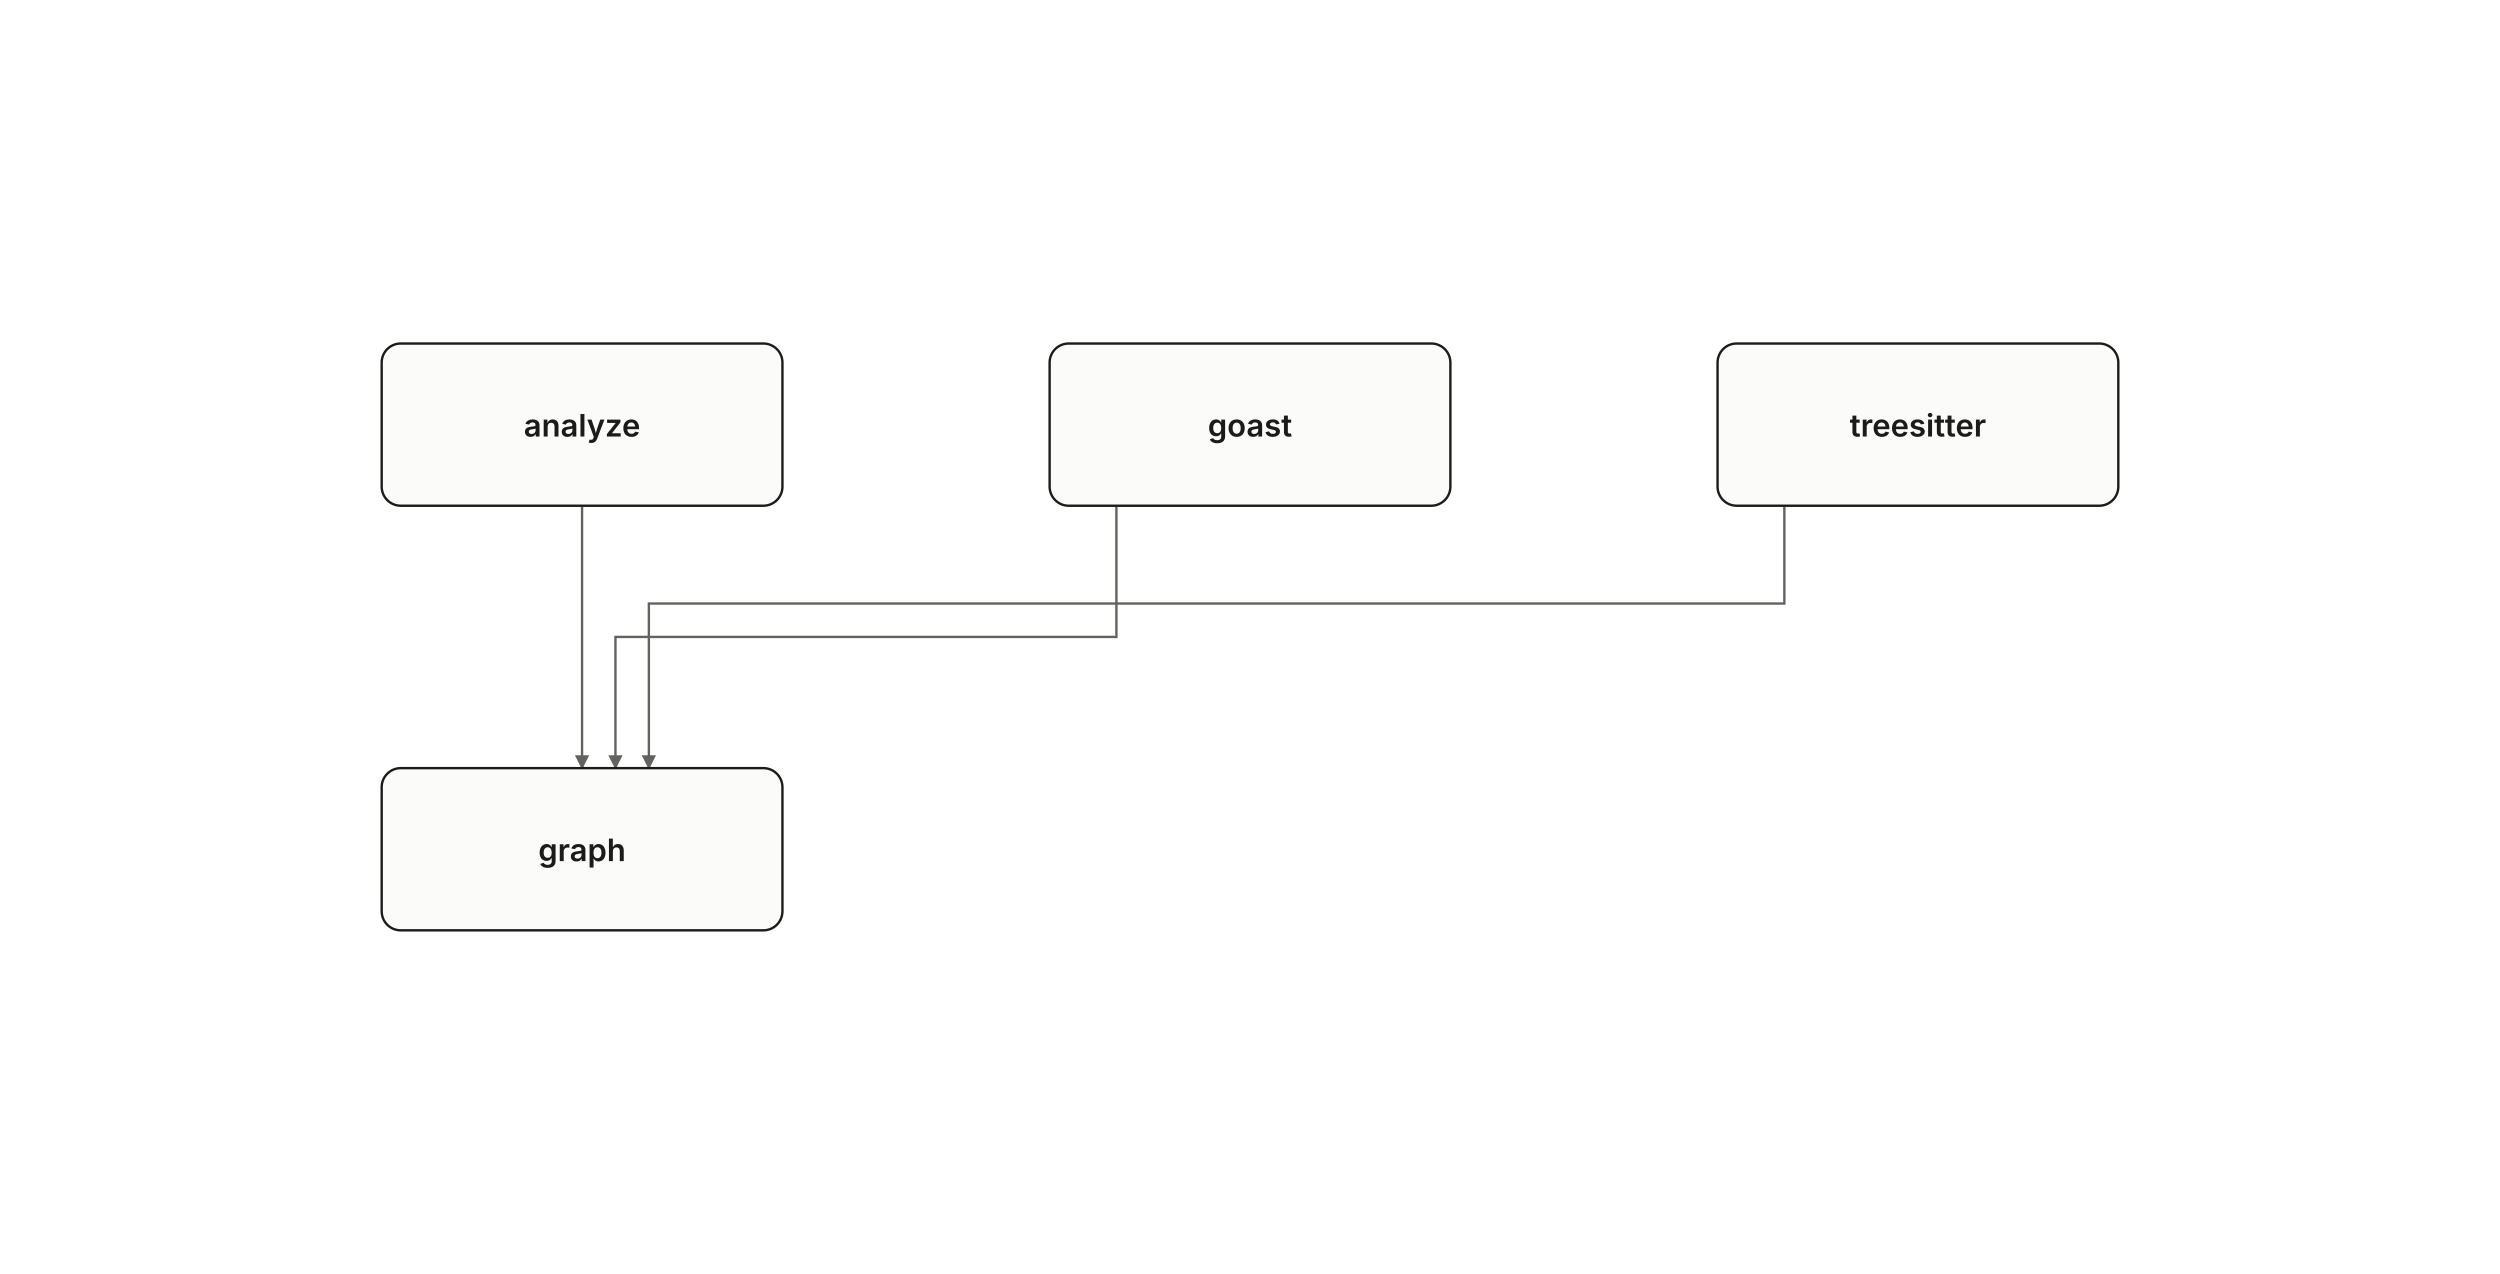
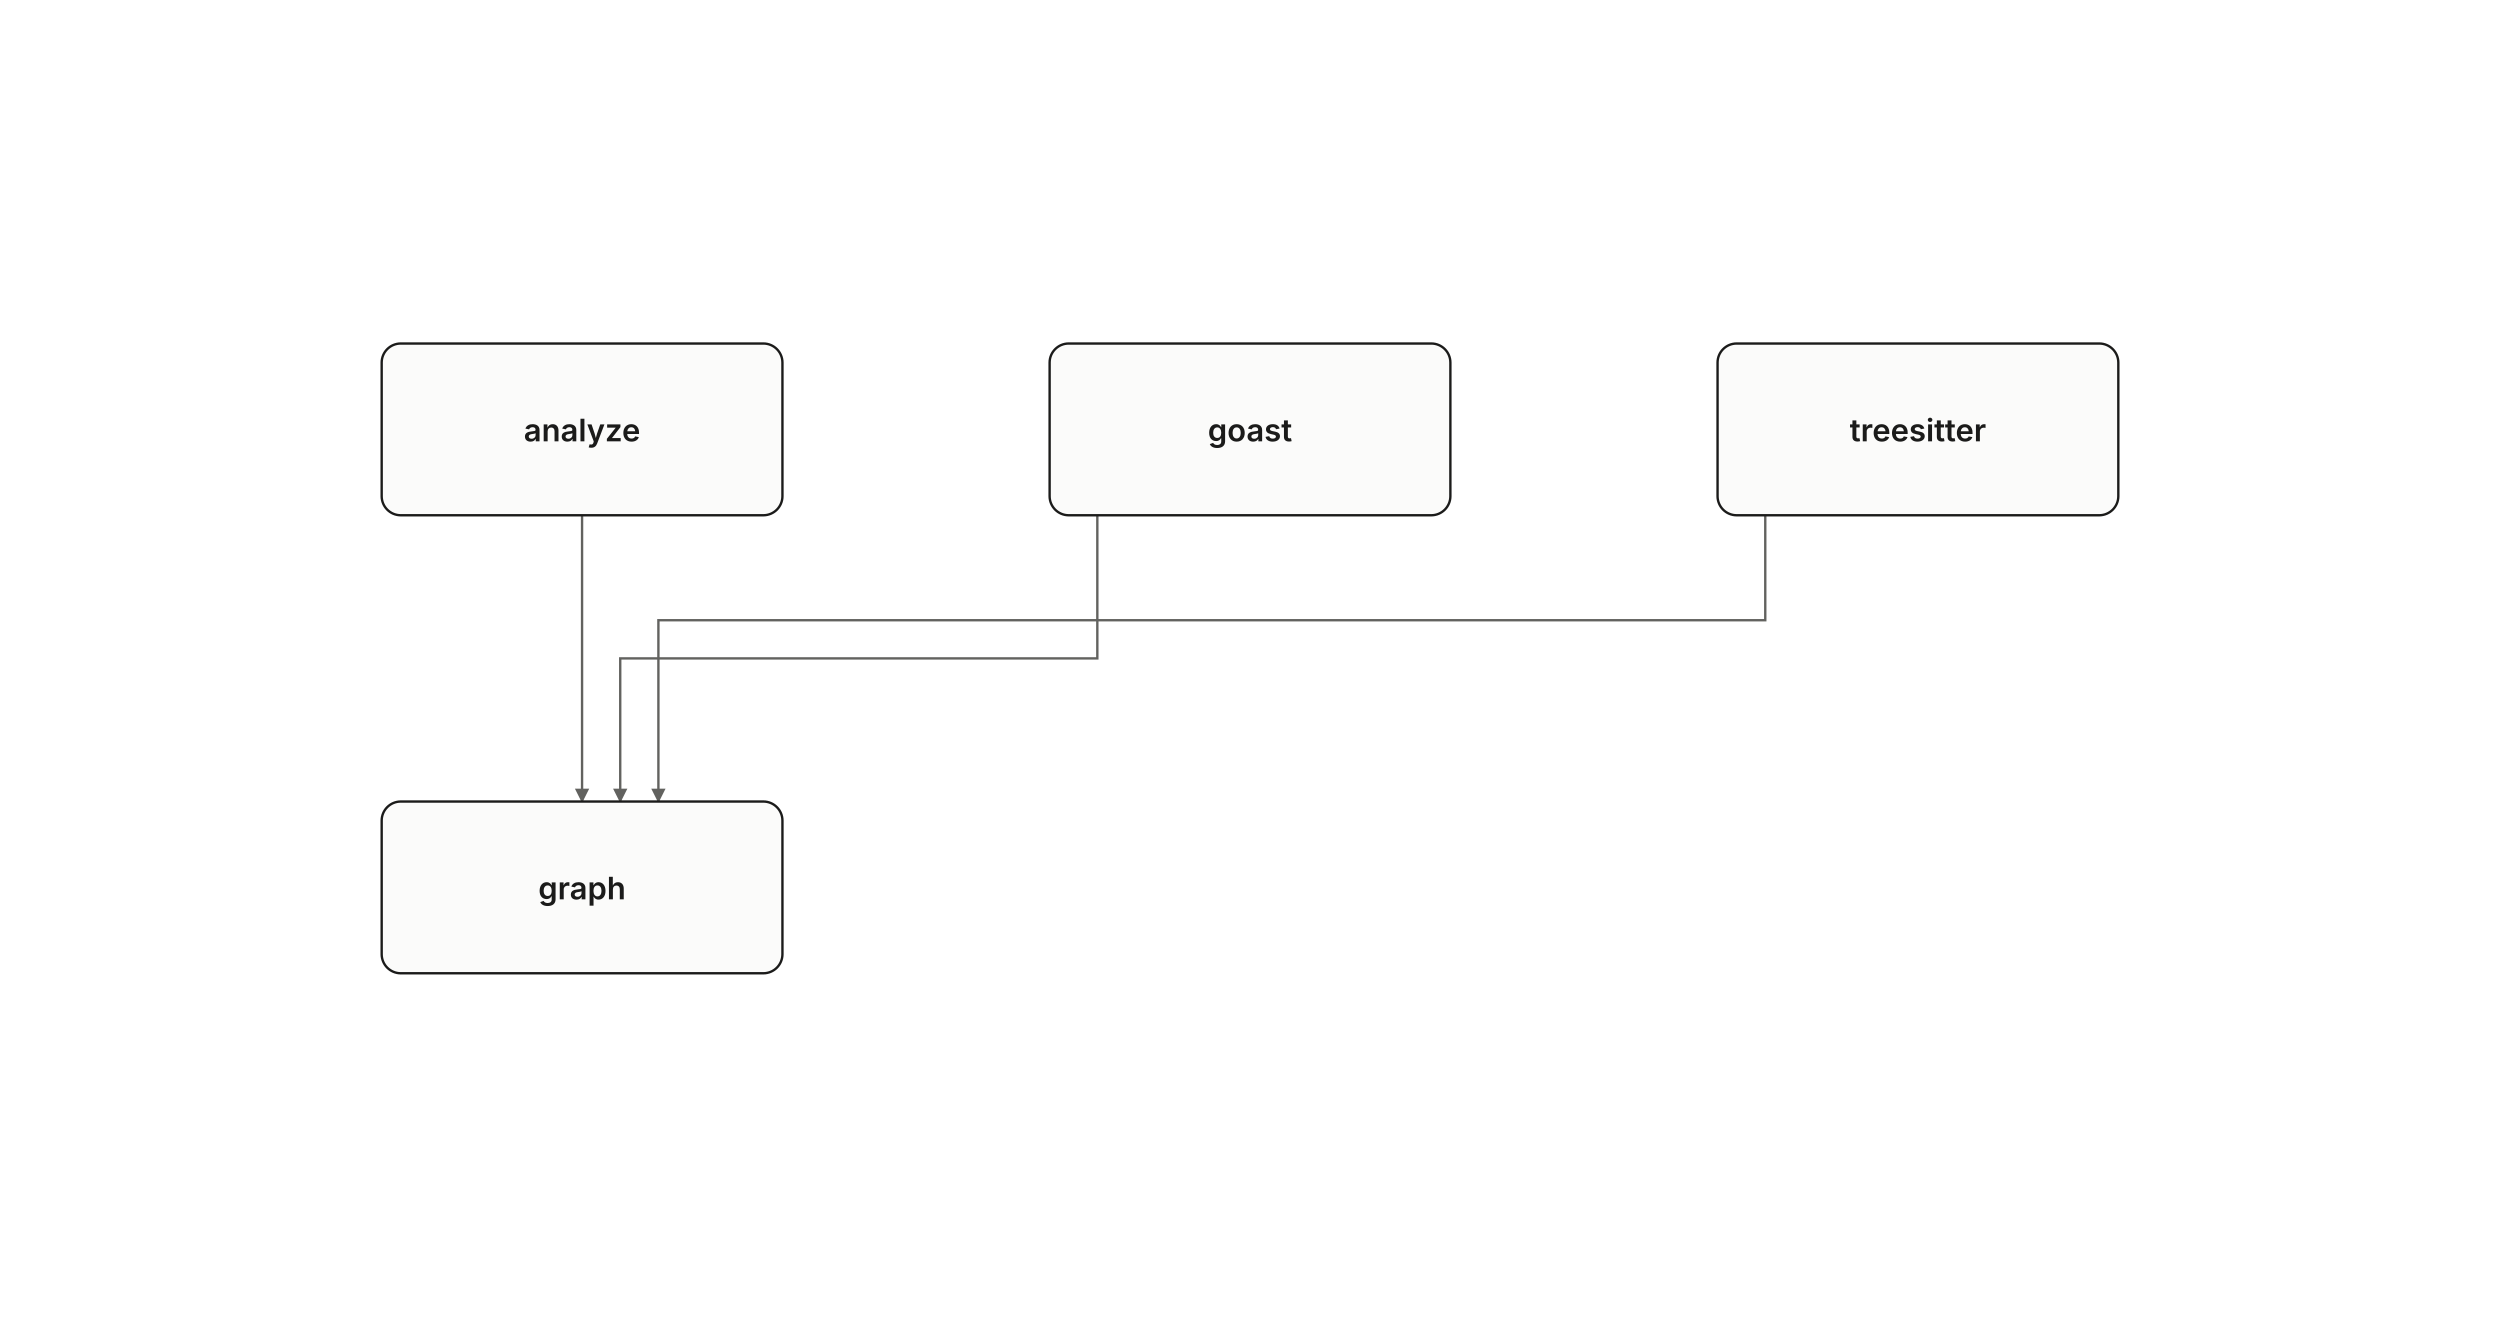
- <svg xmlns="http://www.w3.org/2000/svg" viewBox="0 0 1048 534" width="1048" height="534" role="img" aria-labelledby="diagram-level-analysis-title diagram-level-analysis-desc">
+ <svg xmlns="http://www.w3.org/2000/svg" viewBox="0 0 1048 552" width="1048" height="552" role="img" aria-labelledby="diagram-level-analysis-title diagram-level-analysis-desc">
  <style>
    /* Boxes: paper fill, ink hairline. A box that opens a page says so with a
   dotted underline on its name rather than with the accent, because six
   openers on one page would be six accents and the accent would mean nothing. */
.box-frame { fill: #fbfbfa; stroke: #1b1b1a; stroke-width: 1; }
    .box-label { fill: #1b1b1a; font-family: ui-sans-serif, system-ui, -apple-system, "Segoe UI", sans-serif; font-size: 13px; font-weight: 600; text-anchor: middle; }
    /* Lines: muted hairlines. A label on a line is technical and is set in mono. */
.edge { fill: none; stroke: #62625f; stroke-width: 1; }
    .edge marker, #arrow path { fill: #62625f; }
    .edge-label { fill: #62625f; font-family: ui-monospace, "SF Mono", Menlo, Consolas, monospace; font-size: 11px; text-anchor: middle; }
    /* A band is a zone: a quieter paper, a solid hairline, and a mono uppercase
   label in the corner. */
.region-frame { fill: #f2f2ef; stroke: #cfcfca; stroke-width: 1; }
    .region-label { fill: #8a8a86; font-family: ui-monospace, "SF Mono", Menlo, Consolas, monospace; font-size: 10px; font-weight: 500; letter-spacing: 0.12em; text-transform: uppercase; }
    /* The sequence ladder and the state furniture, to the same rules. */
.lifeline { stroke: #cfcfca; stroke-width: 1; stroke-dasharray: 4 4; }
    .activation { fill: #f2f2ef; stroke: #62625f; stroke-width: 0.8; }
    .fragment-frame { fill: none; stroke: #cfcfca; stroke-width: 1; }
    .fragment-label { fill: #8a8a86; font-family: ui-monospace, "SF Mono", Menlo, Consolas, monospace; font-size: 10px; font-weight: 500; letter-spacing: 0.08em; text-transform: uppercase; }
    .marker-filled { fill: #1b1b1a; }
    .marker-ring { fill: none; stroke: #1b1b1a; stroke-width: 1; }
    .figure { fill: none; stroke: #1b1b1a; stroke-width: 1; }
    .figure circle, circle.figure { fill: #fbfbfa; }
  </style>
  <g transform="translate(0 0) scale(1)">
    <defs>
      <marker id="arrow" viewBox="0 0 10 10" refX="9" refY="5" markerWidth="6" markerHeight="6" orient="auto-start-reverse">
        <path d="M 0 0 L 10 5 L 0 10 z" />
      </marker>
    </defs>
-     <path class="edge" data-edge-id="rel:analyze.r.graph:graph" data-edge-from="analyze" data-edge-to="graph" data-edge-from-side="bottom" data-edge-to-side="top" data-composition-points="244,212 244,322" d="M 244 212 L 244 322" marker-end="url(#arrow)" />
-     <path class="edge" data-edge-id="rel:goast.r.graph:graph" data-edge-from="goast" data-edge-to="graph" data-edge-from-side="bottom" data-edge-to-side="top" data-composition-points="468,212 468,267 258,267 258,322" d="M 468 212 L 468 267 L 258 267 L 258 322" marker-end="url(#arrow)" />
-     <path class="edge" data-edge-id="rel:treesitter.r.graph:graph" data-edge-from="treesitter" data-edge-to="graph" data-edge-from-side="bottom" data-edge-to-side="top" data-composition-points="748,212 748,253 272,253 272,322" d="M 748 212 L 748 253 L 272 253 L 272 322" marker-end="url(#arrow)" />
-     <g class="box" data-box-id="analyze" data-box-bounds="160,144,168,68">
-       <rect class="box-frame" x="160" y="144" width="168" height="68" rx="8" />
-       <text class="box-label" x="244" y="183">analyze</text>
+     <path class="edge" data-edge-id="rel:analyze.r.graph:graph" data-edge-from="analyze" data-edge-to="graph" data-edge-from-side="bottom" data-edge-to-side="top" data-composition-points="244,216 244,336" d="M 244 216 L 244 336" marker-end="url(#arrow)" />
+     <path class="edge" data-edge-id="rel:goast.r.graph:graph" data-edge-from="goast" data-edge-to="graph" data-edge-from-side="bottom" data-edge-to-side="top" data-composition-points="460,216 460,276 260,276 260,336" d="M 460 216 L 460 276 L 260 276 L 260 336" marker-end="url(#arrow)" />
+     <path class="edge" data-edge-id="rel:treesitter.r.graph:graph" data-edge-from="treesitter" data-edge-to="graph" data-edge-from-side="bottom" data-edge-to-side="top" data-composition-points="740,216 740,260 276,260 276,336" d="M 740 216 L 740 260 L 276 260 L 276 336" marker-end="url(#arrow)" />
+     <g class="box" data-box-id="analyze" data-box-bounds="160,144,168,72">
+       <rect class="box-frame" x="160" y="144" width="168" height="72" rx="8" />
+       <text class="box-label" x="244" y="185">analyze</text>
    </g>
-     <g class="box" data-box-id="goast" data-box-bounds="440,144,168,68">
-       <rect class="box-frame" x="440" y="144" width="168" height="68" rx="8" />
-       <text class="box-label" x="524" y="183">goast</text>
+     <g class="box" data-box-id="goast" data-box-bounds="440,144,168,72">
+       <rect class="box-frame" x="440" y="144" width="168" height="72" rx="8" />
+       <text class="box-label" x="524" y="185">goast</text>
    </g>
-     <g class="box" data-box-id="graph" data-box-bounds="160,322,168,68">
-       <rect class="box-frame" x="160" y="322" width="168" height="68" rx="8" />
-       <text class="box-label" x="244" y="361">graph</text>
+     <g class="box" data-box-id="graph" data-box-bounds="160,336,168,72">
+       <rect class="box-frame" x="160" y="336" width="168" height="72" rx="8" />
+       <text class="box-label" x="244" y="377">graph</text>
    </g>
-     <g class="box" data-box-id="treesitter" data-box-bounds="720,144,168,68">
-       <rect class="box-frame" x="720" y="144" width="168" height="68" rx="8" />
-       <text class="box-label" x="804" y="183">treesitter</text>
+     <g class="box" data-box-id="treesitter" data-box-bounds="720,144,168,72">
+       <rect class="box-frame" x="720" y="144" width="168" height="72" rx="8" />
+       <text class="box-label" x="804" y="185">treesitter</text>
    </g>
  </g>
</svg>
